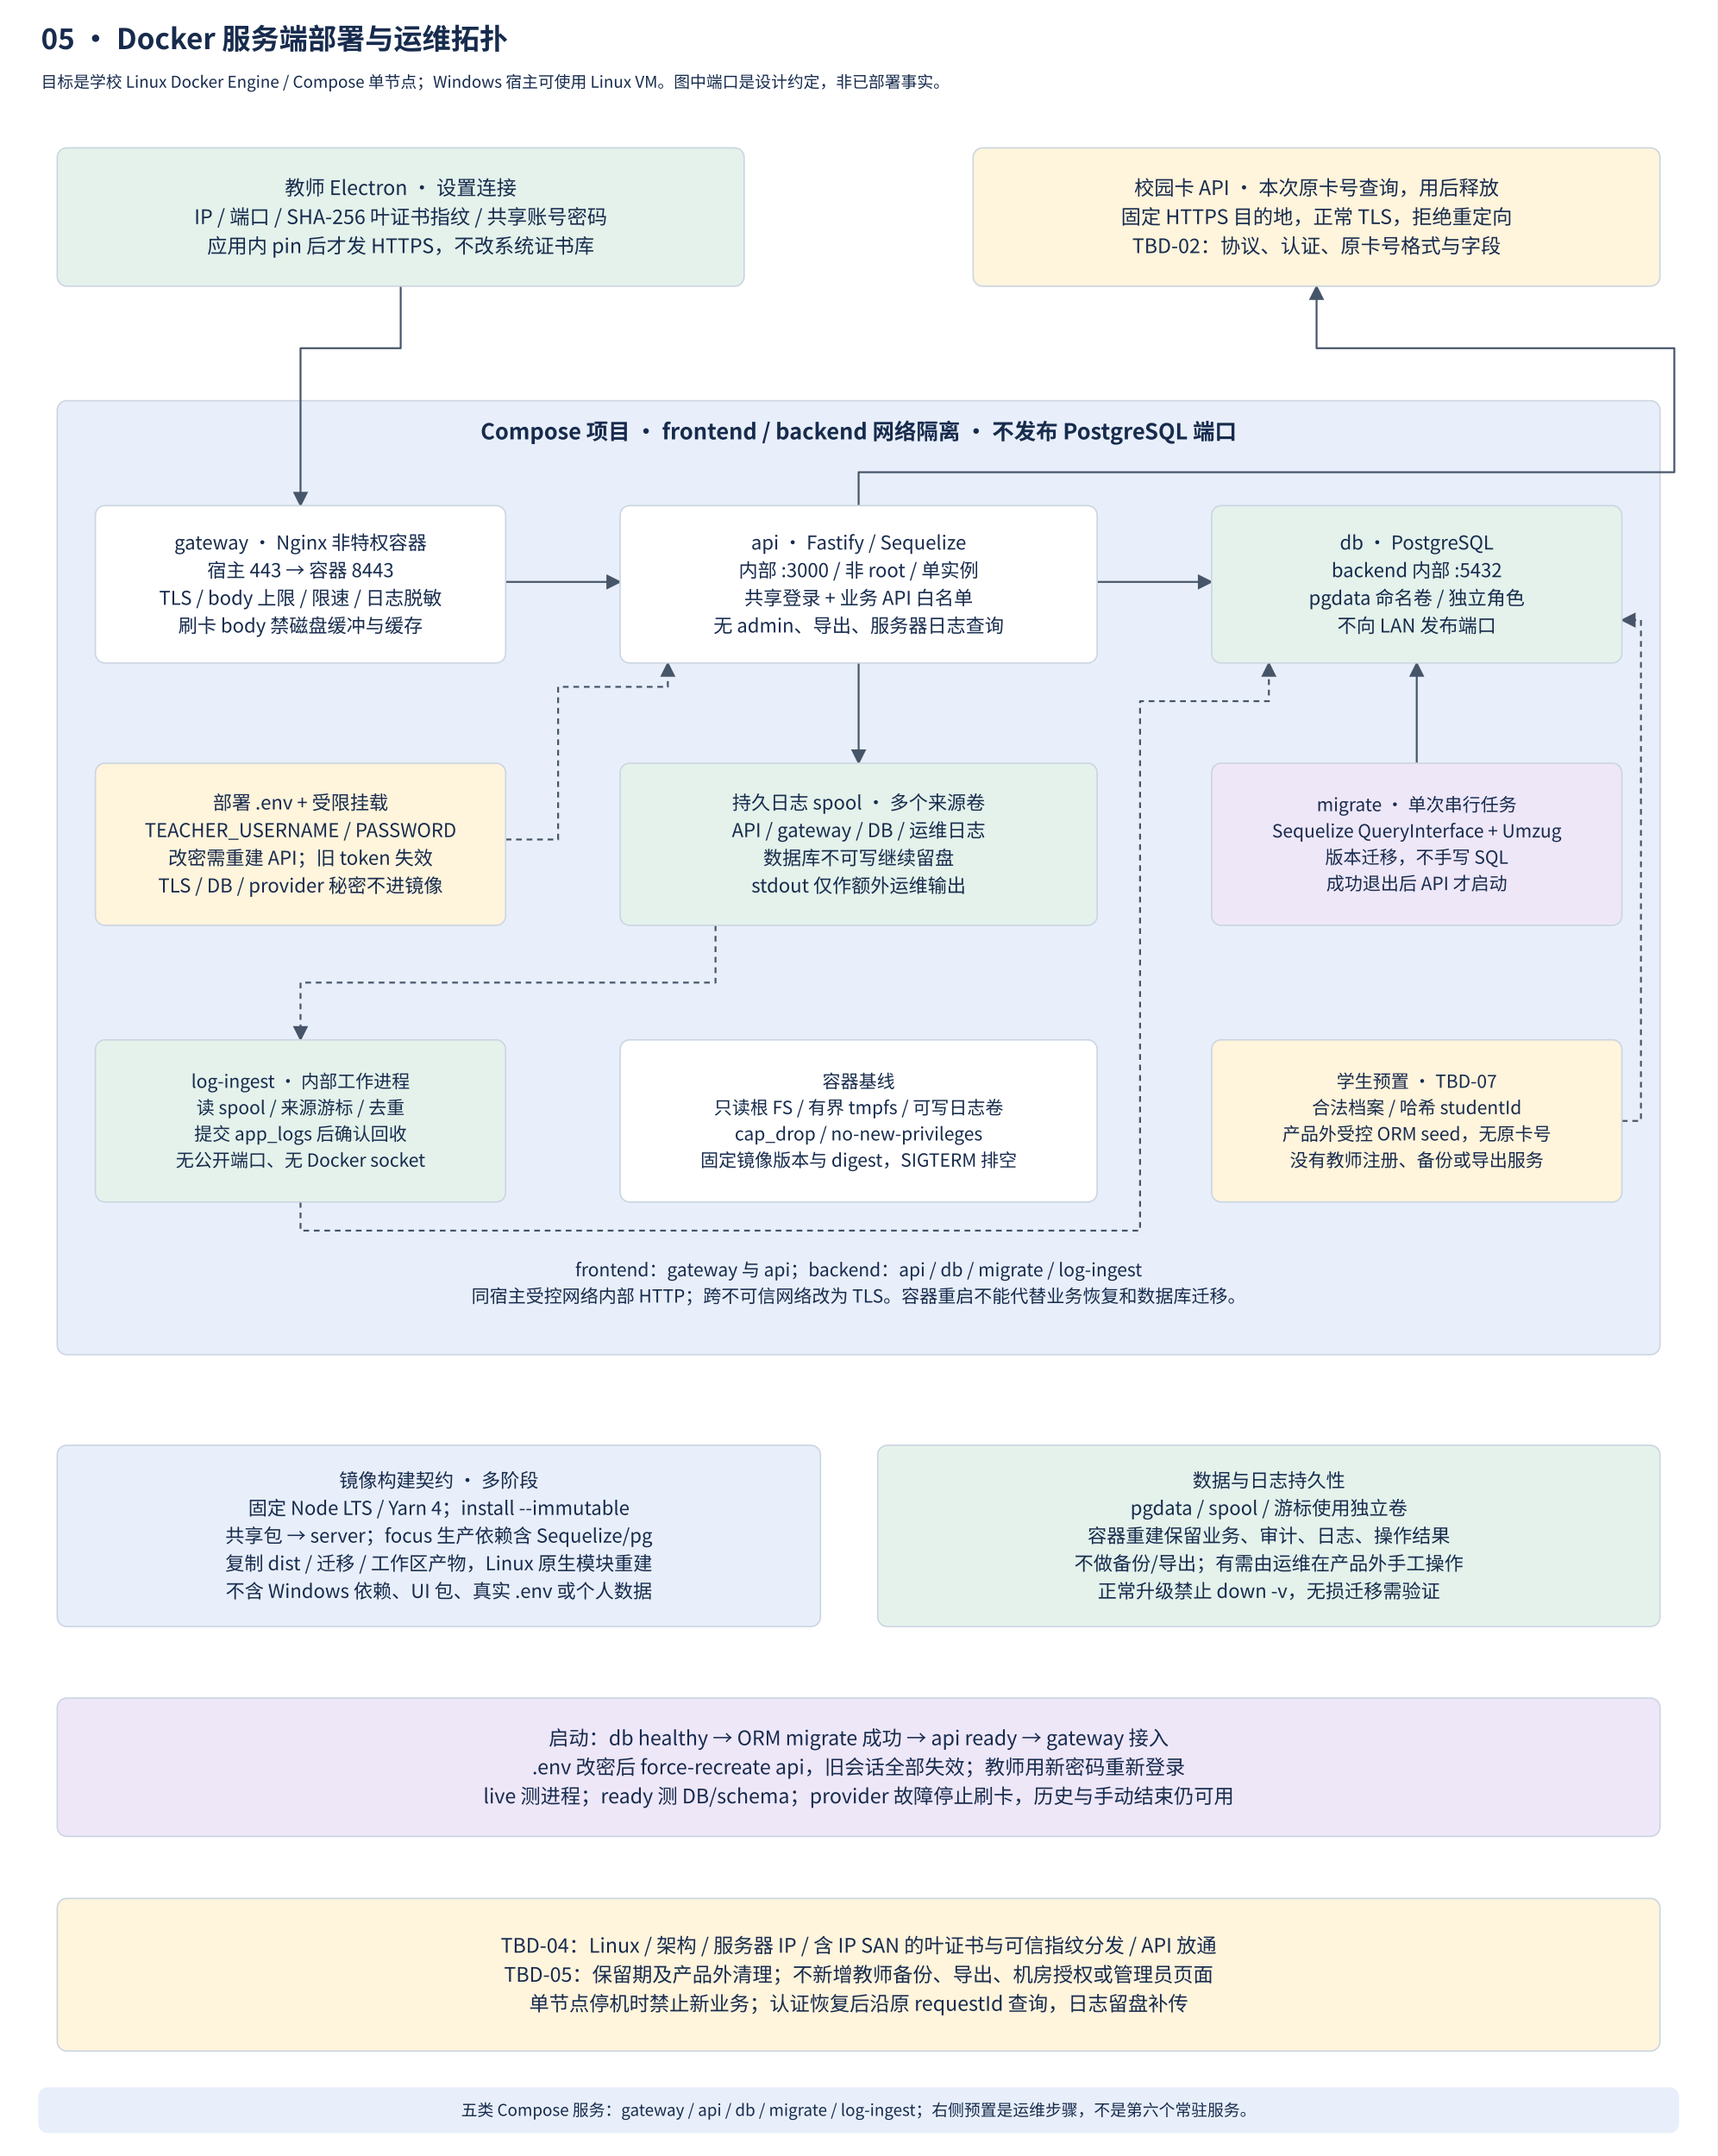
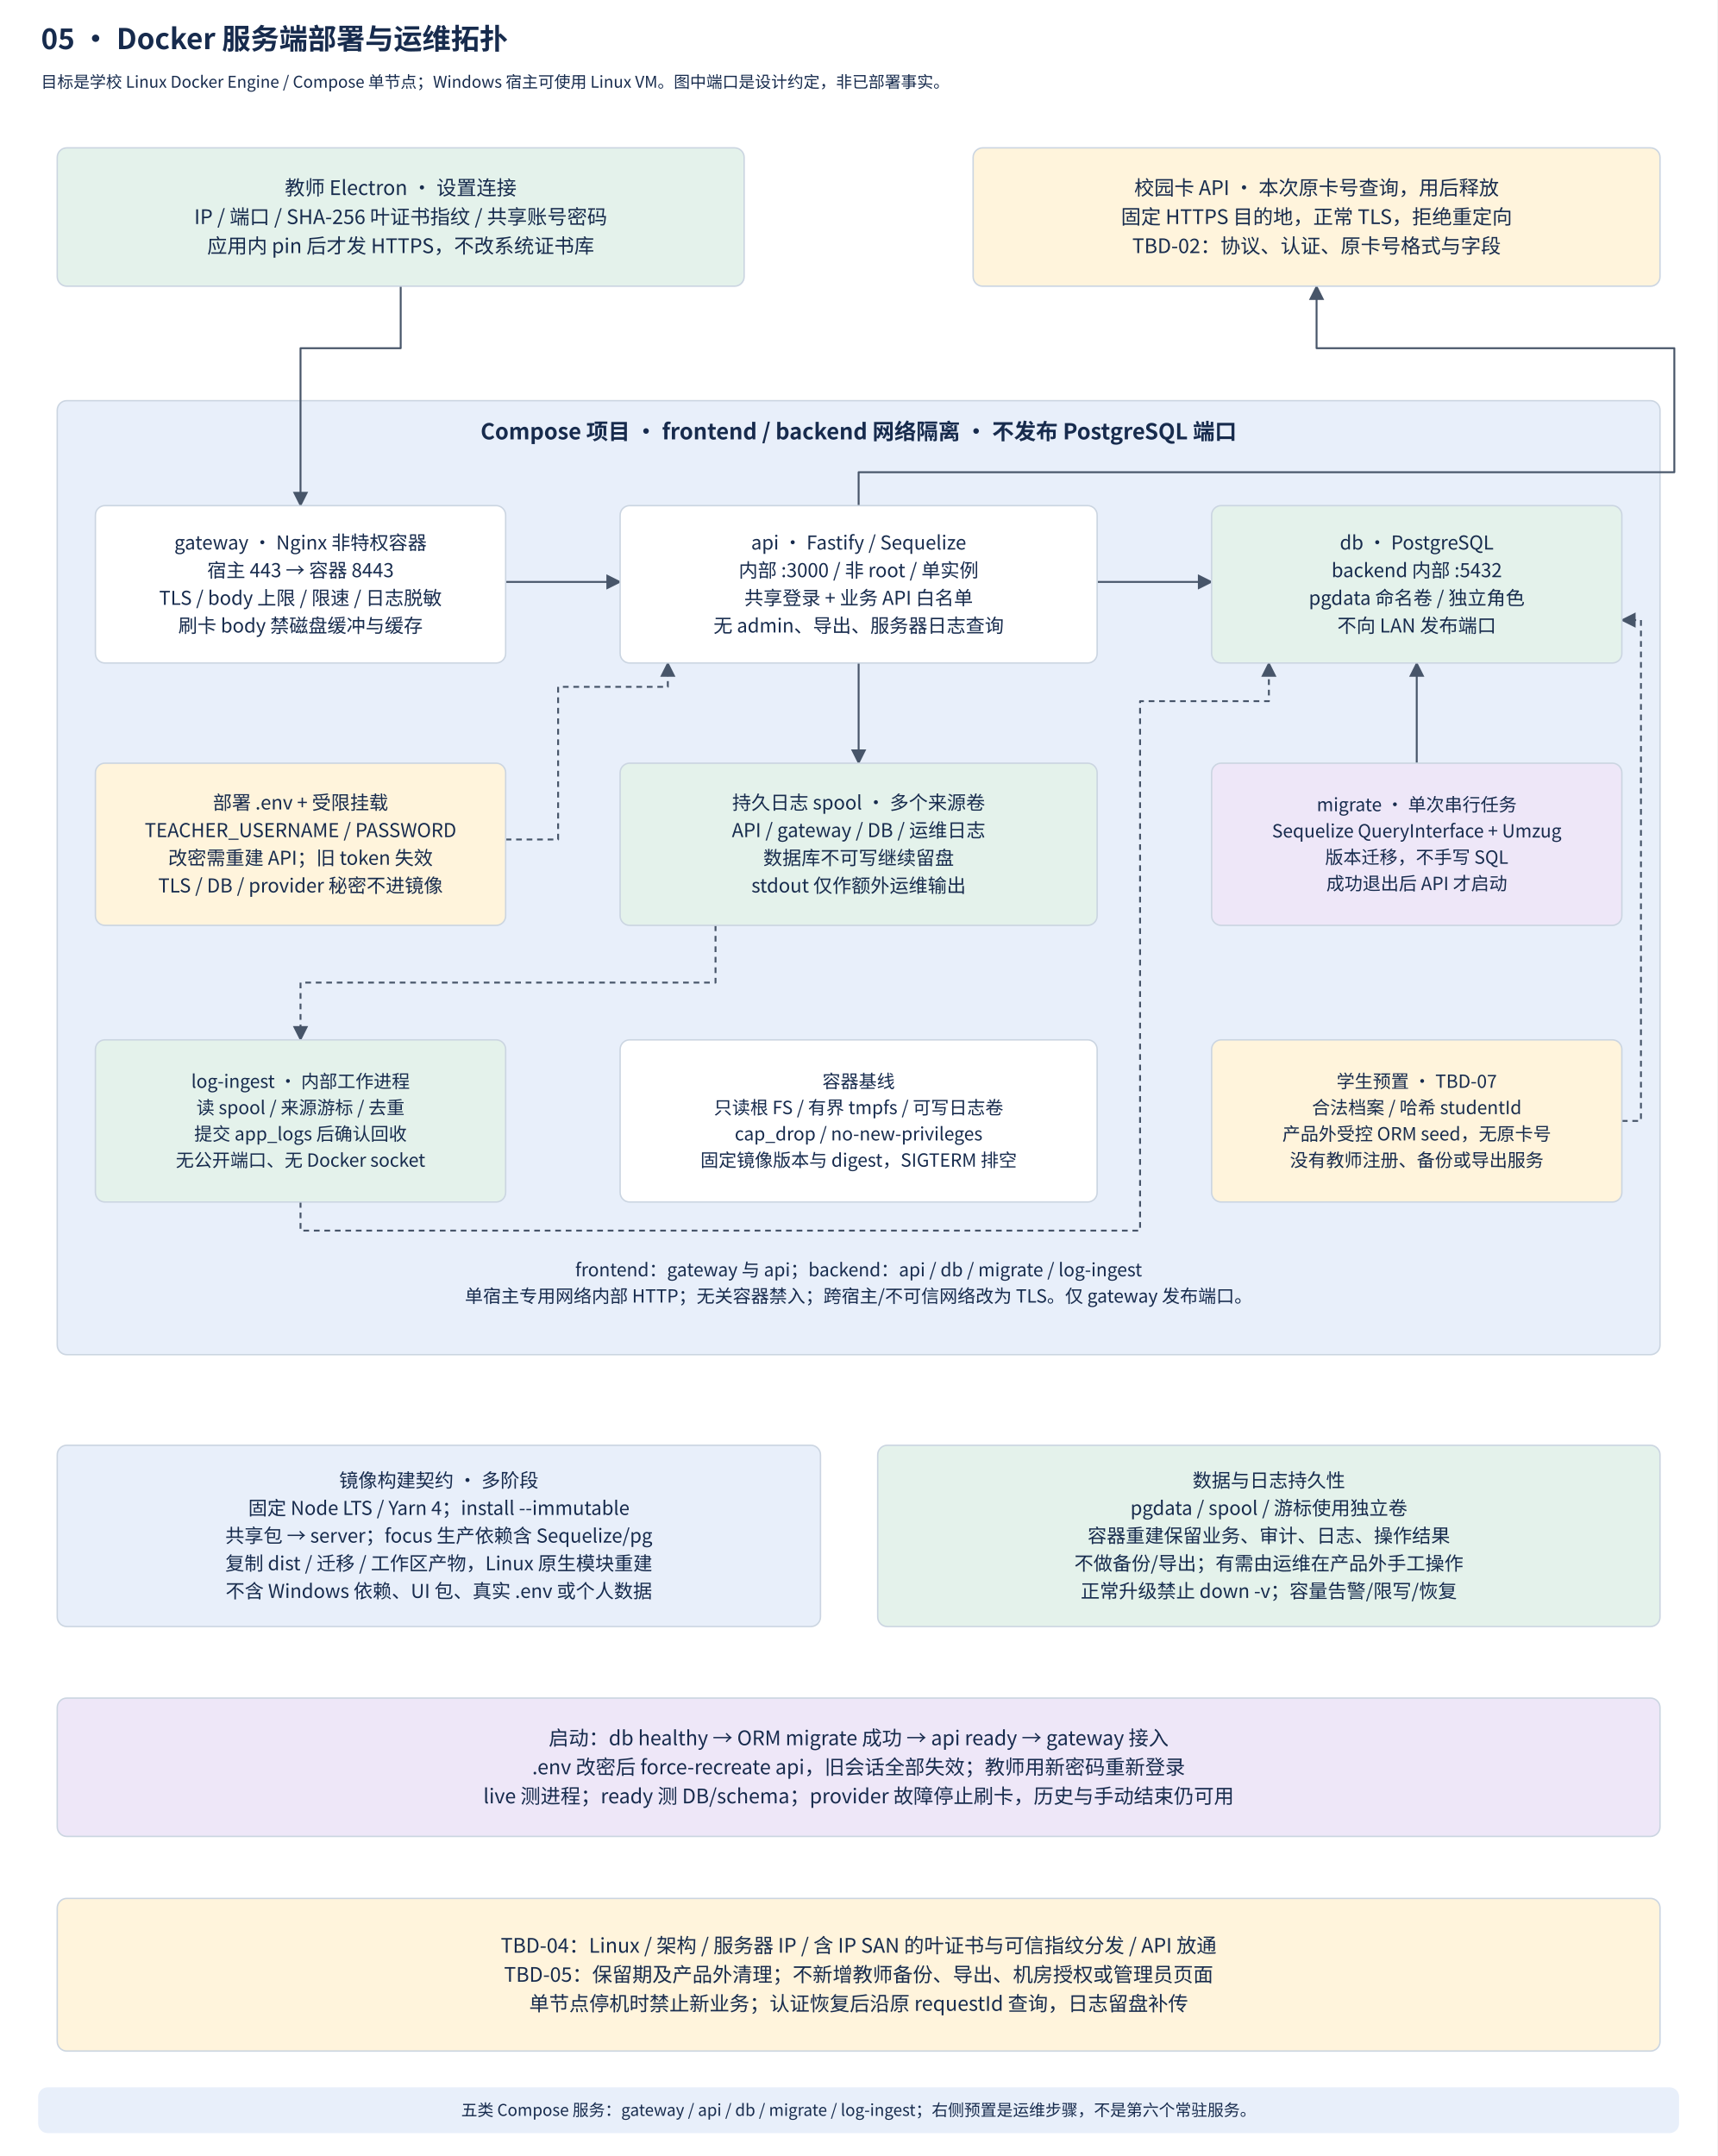
<svg xmlns="http://www.w3.org/2000/svg" width="1800" height="2260" viewBox="0 0 1800 2260" role="img" aria-labelledby="title desc">
  <defs>
    <marker id="arrow" viewBox="0 0 10 10" refX="9" refY="5" markerWidth="8" markerHeight="8" orient="auto-start-reverse">
      <path d="M 0 0 L 10 5 L 0 10 z" fill="#475569" />
    </marker>
  </defs>
  <rect width="1800" height="2260" fill="#ffffff" />
  <rect x="60" y="420" width="1680" height="1000" rx="10" fill="#e8effa" stroke="#cbd5e1" stroke-width="1.5" />
  <text x="900.0" y="926.3" text-anchor="middle" font-family="Microsoft YaHei, Noto Sans CJK SC, sans-serif" font-size="18" font-weight="400" fill="#172b4d" />
  <polyline points="420,300 420,365 315,365 315,530" fill="none" stroke="#475569" stroke-width="2" stroke-linejoin="round" marker-end="url(#arrow)" />
  <polyline points="530,610 650,610" fill="none" stroke="#475569" stroke-width="2" stroke-linejoin="round" marker-end="url(#arrow)" />
  <polyline points="1150,610 1270,610" fill="none" stroke="#475569" stroke-width="2" stroke-linejoin="round" marker-end="url(#arrow)" />
  <polyline points="900,530 900,495 1755,495 1755,365 1380,365 1380,300" fill="none" stroke="#475569" stroke-width="2" stroke-linejoin="round" marker-end="url(#arrow)" />
  <polyline points="1485,800 1485,695" fill="none" stroke="#475569" stroke-width="2" stroke-linejoin="round" marker-end="url(#arrow)" />
  <polyline points="900.0,695 900.0,800" fill="none" stroke="#475569" stroke-width="2" stroke-linejoin="round" marker-end="url(#arrow)" />
  <polyline points="530,880 585,880 585,720 700,720 700,695" fill="none" stroke="#475569" stroke-width="2" stroke-linejoin="round" marker-end="url(#arrow)" stroke-dasharray="6 5" />
  <polyline points="750,970 750,1030 315,1030 315,1090" fill="none" stroke="#475569" stroke-width="2" stroke-linejoin="round" marker-end="url(#arrow)" stroke-dasharray="6 5" />
  <polyline points="315,1260 315,1290 1195,1290 1195,735 1330,735 1330,695" fill="none" stroke="#475569" stroke-width="2" stroke-linejoin="round" marker-end="url(#arrow)" stroke-dasharray="6 5" />
  <polyline points="1700,1175 1720,1175 1720,650 1700,650" fill="none" stroke="#475569" stroke-width="2" stroke-linejoin="round" marker-end="url(#arrow)" stroke-dasharray="6 5" />
  <text x="43" y="51.5" text-anchor="start" font-family="Microsoft YaHei, Noto Sans CJK SC, sans-serif" font-size="30" font-weight="600" fill="#172b4d">05 · Docker 服务端部署与运维拓扑</text>
  <text x="43" y="91.95" text-anchor="start" font-family="Microsoft YaHei, Noto Sans CJK SC, sans-serif" font-size="17" font-weight="400" fill="#172b4d">目标是学校 Linux Docker Engine / Compose 单节点；Windows 宿主可使用 Linux VM。图中端口是设计约定，非已部署事实。</text>
  <rect x="60" y="155" width="720" height="145" rx="10" fill="#e4f2eb" stroke="#cbd5e1" stroke-width="1.5" />
  <text x="420.0" y="204.4" text-anchor="middle" font-family="Microsoft YaHei, Noto Sans CJK SC, sans-serif" font-size="21" font-weight="400" fill="#172b4d">教师 Electron · 设置连接</text>
  <text x="420.0" y="234.85" text-anchor="middle" font-family="Microsoft YaHei, Noto Sans CJK SC, sans-serif" font-size="21" font-weight="400" fill="#172b4d">IP / 端口 / SHA-256 叶证书指纹 / 共享账号密码</text>
  <text x="420.0" y="265.3" text-anchor="middle" font-family="Microsoft YaHei, Noto Sans CJK SC, sans-serif" font-size="21" font-weight="400" fill="#172b4d">应用内 pin 后才发 HTTPS，不改系统证书库</text>
  <rect x="1020" y="155" width="720" height="145" rx="10" fill="#fff4dc" stroke="#cbd5e1" stroke-width="1.5" />
  <text x="1380.0" y="204.4" text-anchor="middle" font-family="Microsoft YaHei, Noto Sans CJK SC, sans-serif" font-size="21" font-weight="400" fill="#172b4d">校园卡 API · 本次原卡号查询，用后释放</text>
  <text x="1380.0" y="234.85" text-anchor="middle" font-family="Microsoft YaHei, Noto Sans CJK SC, sans-serif" font-size="21" font-weight="400" fill="#172b4d">固定 HTTPS 目的地，正常 TLS，拒绝重定向</text>
  <text x="1380.0" y="265.3" text-anchor="middle" font-family="Microsoft YaHei, Noto Sans CJK SC, sans-serif" font-size="21" font-weight="400" fill="#172b4d">TBD-02：协议、认证、原卡号格式与字段</text>
  <text x="900.0" y="460.55" text-anchor="middle" font-family="Microsoft YaHei, Noto Sans CJK SC, sans-serif" font-size="23" font-weight="600" fill="#172b4d">Compose 项目 · frontend / backend 网络隔离 · 不发布 PostgreSQL 端口</text>
  <rect x="100" y="530" width="430" height="165" rx="10" fill="#ffffff" stroke="#cbd5e1" stroke-width="1.5" />
  <text x="315.0" y="576.0" text-anchor="middle" font-family="Microsoft YaHei, Noto Sans CJK SC, sans-serif" font-size="20" font-weight="400" fill="#172b4d">gateway · Nginx 非特权容器</text>
  <text x="315.0" y="605.0" text-anchor="middle" font-family="Microsoft YaHei, Noto Sans CJK SC, sans-serif" font-size="20" font-weight="400" fill="#172b4d">宿主 443 → 容器 8443</text>
  <text x="315.0" y="634.0" text-anchor="middle" font-family="Microsoft YaHei, Noto Sans CJK SC, sans-serif" font-size="20" font-weight="400" fill="#172b4d">TLS / body 上限 / 限速 / 日志脱敏</text>
  <text x="315.0" y="663.0" text-anchor="middle" font-family="Microsoft YaHei, Noto Sans CJK SC, sans-serif" font-size="20" font-weight="400" fill="#172b4d">刷卡 body 禁磁盘缓冲与缓存</text>
  <rect x="650" y="530" width="500" height="165" rx="10" fill="#ffffff" stroke="#cbd5e1" stroke-width="1.5" />
  <text x="900.0" y="576.0" text-anchor="middle" font-family="Microsoft YaHei, Noto Sans CJK SC, sans-serif" font-size="20" font-weight="400" fill="#172b4d">api · Fastify / Sequelize</text>
  <text x="900.0" y="605.0" text-anchor="middle" font-family="Microsoft YaHei, Noto Sans CJK SC, sans-serif" font-size="20" font-weight="400" fill="#172b4d">内部 :3000 / 非 root / 单实例</text>
  <text x="900.0" y="634.0" text-anchor="middle" font-family="Microsoft YaHei, Noto Sans CJK SC, sans-serif" font-size="20" font-weight="400" fill="#172b4d">共享登录 + 业务 API 白名单</text>
  <text x="900.0" y="663.0" text-anchor="middle" font-family="Microsoft YaHei, Noto Sans CJK SC, sans-serif" font-size="20" font-weight="400" fill="#172b4d">无 admin、导出、服务器日志查询</text>
  <rect x="1270" y="530" width="430" height="165" rx="10" fill="#e4f2eb" stroke="#cbd5e1" stroke-width="1.5" />
  <text x="1485.0" y="576.0" text-anchor="middle" font-family="Microsoft YaHei, Noto Sans CJK SC, sans-serif" font-size="20" font-weight="400" fill="#172b4d">db · PostgreSQL</text>
  <text x="1485.0" y="605.0" text-anchor="middle" font-family="Microsoft YaHei, Noto Sans CJK SC, sans-serif" font-size="20" font-weight="400" fill="#172b4d">backend 内部 :5432</text>
  <text x="1485.0" y="634.0" text-anchor="middle" font-family="Microsoft YaHei, Noto Sans CJK SC, sans-serif" font-size="20" font-weight="400" fill="#172b4d">pgdata 命名卷 / 独立角色</text>
  <text x="1485.0" y="663.0" text-anchor="middle" font-family="Microsoft YaHei, Noto Sans CJK SC, sans-serif" font-size="20" font-weight="400" fill="#172b4d">不向 LAN 发布端口</text>
  <rect x="100" y="800" width="430" height="170" rx="10" fill="#fff4dc" stroke="#cbd5e1" stroke-width="1.5" />
  <text x="315.0" y="848.5" text-anchor="middle" font-family="Microsoft YaHei, Noto Sans CJK SC, sans-serif" font-size="20" font-weight="400" fill="#172b4d">部署 .env + 受限挂载</text>
  <text x="315.0" y="877.5" text-anchor="middle" font-family="Microsoft YaHei, Noto Sans CJK SC, sans-serif" font-size="20" font-weight="400" fill="#172b4d">TEACHER_USERNAME / PASSWORD</text>
  <text x="315.0" y="906.5" text-anchor="middle" font-family="Microsoft YaHei, Noto Sans CJK SC, sans-serif" font-size="20" font-weight="400" fill="#172b4d">改密需重建 API；旧 token 失效</text>
  <text x="315.0" y="935.5" text-anchor="middle" font-family="Microsoft YaHei, Noto Sans CJK SC, sans-serif" font-size="20" font-weight="400" fill="#172b4d">TLS / DB / provider 秘密不进镜像</text>
  <rect x="650" y="800" width="500" height="170" rx="10" fill="#e4f2eb" stroke="#cbd5e1" stroke-width="1.5" />
  <text x="900.0" y="848.5" text-anchor="middle" font-family="Microsoft YaHei, Noto Sans CJK SC, sans-serif" font-size="20" font-weight="400" fill="#172b4d">持久日志 spool · 多个来源卷</text>
  <text x="900.0" y="877.5" text-anchor="middle" font-family="Microsoft YaHei, Noto Sans CJK SC, sans-serif" font-size="20" font-weight="400" fill="#172b4d">API / gateway / DB / 运维日志</text>
  <text x="900.0" y="906.5" text-anchor="middle" font-family="Microsoft YaHei, Noto Sans CJK SC, sans-serif" font-size="20" font-weight="400" fill="#172b4d">数据库不可写继续留盘</text>
  <text x="900.0" y="935.5" text-anchor="middle" font-family="Microsoft YaHei, Noto Sans CJK SC, sans-serif" font-size="20" font-weight="400" fill="#172b4d">stdout 仅作额外运维输出</text>
  <rect x="1270" y="800" width="430" height="170" rx="10" fill="#eee7f8" stroke="#cbd5e1" stroke-width="1.5" />
  <text x="1485.0" y="850.325" text-anchor="middle" font-family="Microsoft YaHei, Noto Sans CJK SC, sans-serif" font-size="19" font-weight="400" fill="#172b4d">migrate · 单次串行任务</text>
  <text x="1485.0" y="877.875" text-anchor="middle" font-family="Microsoft YaHei, Noto Sans CJK SC, sans-serif" font-size="19" font-weight="400" fill="#172b4d">Sequelize QueryInterface + Umzug</text>
  <text x="1485.0" y="905.425" text-anchor="middle" font-family="Microsoft YaHei, Noto Sans CJK SC, sans-serif" font-size="19" font-weight="400" fill="#172b4d">版本迁移，不手写 SQL</text>
  <text x="1485.0" y="932.975" text-anchor="middle" font-family="Microsoft YaHei, Noto Sans CJK SC, sans-serif" font-size="19" font-weight="400" fill="#172b4d">成功退出后 API 才启动</text>
  <rect x="100" y="1090" width="430" height="170" rx="10" fill="#e4f2eb" stroke="#cbd5e1" stroke-width="1.5" />
  <text x="315.0" y="1140.325" text-anchor="middle" font-family="Microsoft YaHei, Noto Sans CJK SC, sans-serif" font-size="19" font-weight="400" fill="#172b4d">log-ingest · 内部工作进程</text>
  <text x="315.0" y="1167.875" text-anchor="middle" font-family="Microsoft YaHei, Noto Sans CJK SC, sans-serif" font-size="19" font-weight="400" fill="#172b4d">读 spool / 来源游标 / 去重</text>
  <text x="315.0" y="1195.425" text-anchor="middle" font-family="Microsoft YaHei, Noto Sans CJK SC, sans-serif" font-size="19" font-weight="400" fill="#172b4d">提交 app_logs 后确认回收</text>
  <text x="315.0" y="1222.975" text-anchor="middle" font-family="Microsoft YaHei, Noto Sans CJK SC, sans-serif" font-size="19" font-weight="400" fill="#172b4d">无公开端口、无 Docker socket</text>
  <rect x="650" y="1090" width="500" height="170" rx="10" fill="#ffffff" stroke="#cbd5e1" stroke-width="1.5" />
  <text x="900.0" y="1140.325" text-anchor="middle" font-family="Microsoft YaHei, Noto Sans CJK SC, sans-serif" font-size="19" font-weight="400" fill="#172b4d">容器基线</text>
  <text x="900.0" y="1167.875" text-anchor="middle" font-family="Microsoft YaHei, Noto Sans CJK SC, sans-serif" font-size="19" font-weight="400" fill="#172b4d">只读根 FS / 有界 tmpfs / 可写日志卷</text>
  <text x="900.0" y="1195.425" text-anchor="middle" font-family="Microsoft YaHei, Noto Sans CJK SC, sans-serif" font-size="19" font-weight="400" fill="#172b4d">cap_drop / no-new-privileges</text>
  <text x="900.0" y="1222.975" text-anchor="middle" font-family="Microsoft YaHei, Noto Sans CJK SC, sans-serif" font-size="19" font-weight="400" fill="#172b4d">固定镜像版本与 digest，SIGTERM 排空</text>
  <rect x="1270" y="1090" width="430" height="170" rx="10" fill="#fff4dc" stroke="#cbd5e1" stroke-width="1.5" />
  <text x="1485.0" y="1140.325" text-anchor="middle" font-family="Microsoft YaHei, Noto Sans CJK SC, sans-serif" font-size="19" font-weight="400" fill="#172b4d">学生预置 · TBD-07</text>
  <text x="1485.0" y="1167.875" text-anchor="middle" font-family="Microsoft YaHei, Noto Sans CJK SC, sans-serif" font-size="19" font-weight="400" fill="#172b4d">合法档案 / 哈希 studentId</text>
  <text x="1485.0" y="1195.425" text-anchor="middle" font-family="Microsoft YaHei, Noto Sans CJK SC, sans-serif" font-size="19" font-weight="400" fill="#172b4d">产品外受控 ORM seed，无原卡号</text>
  <text x="1485.0" y="1222.975" text-anchor="middle" font-family="Microsoft YaHei, Noto Sans CJK SC, sans-serif" font-size="19" font-weight="400" fill="#172b4d">没有教师注册、备份或导出服务</text>
  <text x="900.0" y="1337.875" text-anchor="middle" font-family="Microsoft YaHei, Noto Sans CJK SC, sans-serif" font-size="19" font-weight="400" fill="#172b4d">frontend：gateway 与 api；backend：api / db / migrate / log-ingest</text>
-   <text x="900.0" y="1365.425" text-anchor="middle" font-family="Microsoft YaHei, Noto Sans CJK SC, sans-serif" font-size="19" font-weight="400" fill="#172b4d">同宿主受控网络内部 HTTP；跨不可信网络改为 TLS。容器重启不能代替业务恢复和数据库迁移。</text>
+   <text x="900.0" y="1365.425" text-anchor="middle" font-family="Microsoft YaHei, Noto Sans CJK SC, sans-serif" font-size="19" font-weight="400" fill="#172b4d">单宿主专用网络内部 HTTP；无关容器禁入；跨宿主/不可信网络改为 TLS。仅 gateway 发布端口。</text>
  <rect x="60" y="1515" width="800" height="190" rx="10" fill="#e8effa" stroke="#cbd5e1" stroke-width="1.5" />
  <text x="460.0" y="1559.0" text-anchor="middle" font-family="Microsoft YaHei, Noto Sans CJK SC, sans-serif" font-size="20" font-weight="400" fill="#172b4d">镜像构建契约 · 多阶段</text>
  <text x="460.0" y="1588.0" text-anchor="middle" font-family="Microsoft YaHei, Noto Sans CJK SC, sans-serif" font-size="20" font-weight="400" fill="#172b4d">固定 Node LTS / Yarn 4；install --immutable</text>
  <text x="460.0" y="1617.0" text-anchor="middle" font-family="Microsoft YaHei, Noto Sans CJK SC, sans-serif" font-size="20" font-weight="400" fill="#172b4d">共享包 → server；focus 生产依赖含 Sequelize/pg</text>
  <text x="460.0" y="1646.0" text-anchor="middle" font-family="Microsoft YaHei, Noto Sans CJK SC, sans-serif" font-size="20" font-weight="400" fill="#172b4d">复制 dist / 迁移 / 工作区产物，Linux 原生模块重建</text>
  <text x="460.0" y="1675.0" text-anchor="middle" font-family="Microsoft YaHei, Noto Sans CJK SC, sans-serif" font-size="20" font-weight="400" fill="#172b4d">不含 Windows 依赖、UI 包、真实 .env 或个人数据</text>
  <rect x="920" y="1515" width="820" height="190" rx="10" fill="#e4f2eb" stroke="#cbd5e1" stroke-width="1.5" />
  <text x="1330.0" y="1559.0" text-anchor="middle" font-family="Microsoft YaHei, Noto Sans CJK SC, sans-serif" font-size="20" font-weight="400" fill="#172b4d">数据与日志持久性</text>
  <text x="1330.0" y="1588.0" text-anchor="middle" font-family="Microsoft YaHei, Noto Sans CJK SC, sans-serif" font-size="20" font-weight="400" fill="#172b4d">pgdata / spool / 游标使用独立卷</text>
  <text x="1330.0" y="1617.0" text-anchor="middle" font-family="Microsoft YaHei, Noto Sans CJK SC, sans-serif" font-size="20" font-weight="400" fill="#172b4d">容器重建保留业务、审计、日志、操作结果</text>
  <text x="1330.0" y="1646.0" text-anchor="middle" font-family="Microsoft YaHei, Noto Sans CJK SC, sans-serif" font-size="20" font-weight="400" fill="#172b4d">不做备份/导出；有需由运维在产品外手工操作</text>
-   <text x="1330.0" y="1675.0" text-anchor="middle" font-family="Microsoft YaHei, Noto Sans CJK SC, sans-serif" font-size="20" font-weight="400" fill="#172b4d">正常升级禁止 down -v，无损迁移需验证</text>
+   <text x="1330.0" y="1675.0" text-anchor="middle" font-family="Microsoft YaHei, Noto Sans CJK SC, sans-serif" font-size="20" font-weight="400" fill="#172b4d">正常升级禁止 down -v；容量告警/限写/恢复</text>
  <rect x="60" y="1780" width="1680" height="145" rx="10" fill="#eee7f8" stroke="#cbd5e1" stroke-width="1.5" />
  <text x="900.0" y="1829.4" text-anchor="middle" font-family="Microsoft YaHei, Noto Sans CJK SC, sans-serif" font-size="21" font-weight="400" fill="#172b4d">启动：db healthy → ORM migrate 成功 → api ready → gateway 接入</text>
  <text x="900.0" y="1859.85" text-anchor="middle" font-family="Microsoft YaHei, Noto Sans CJK SC, sans-serif" font-size="21" font-weight="400" fill="#172b4d">.env 改密后 force-recreate api，旧会话全部失效；教师用新密码重新登录</text>
  <text x="900.0" y="1890.3" text-anchor="middle" font-family="Microsoft YaHei, Noto Sans CJK SC, sans-serif" font-size="21" font-weight="400" fill="#172b4d">live 测进程；ready 测 DB/schema；provider 故障停止刷卡，历史与手动结束仍可用</text>
  <rect x="60" y="1990" width="1680" height="160" rx="10" fill="#fff4dc" stroke="#cbd5e1" stroke-width="1.5" />
  <text x="900.0" y="2046.9" text-anchor="middle" font-family="Microsoft YaHei, Noto Sans CJK SC, sans-serif" font-size="21" font-weight="400" fill="#172b4d">TBD-04：Linux / 架构 / 服务器 IP / 含 IP SAN 的叶证书与可信指纹分发 / API 放通</text>
  <text x="900.0" y="2077.35" text-anchor="middle" font-family="Microsoft YaHei, Noto Sans CJK SC, sans-serif" font-size="21" font-weight="400" fill="#172b4d">TBD-05：保留期及产品外清理；不新增教师备份、导出、机房授权或管理员页面</text>
  <text x="900.0" y="2107.8" text-anchor="middle" font-family="Microsoft YaHei, Noto Sans CJK SC, sans-serif" font-size="21" font-weight="400" fill="#172b4d">单节点停机时禁止新业务；认证恢复后沿原 requestId 查询，日志留盘补传</text>
  <rect x="40" y="2188" width="1720" height="48" rx="10" fill="#e8effa" stroke="none" stroke-width="1.5" />
  <text x="900.0" y="2217.95" text-anchor="middle" font-family="Microsoft YaHei, Noto Sans CJK SC, sans-serif" font-size="17" font-weight="400" fill="#172b4d">五类 Compose 服务：gateway / api / db / migrate / log-ingest；右侧预置是运维步骤，不是第六个常驻服务。</text>
</svg>
